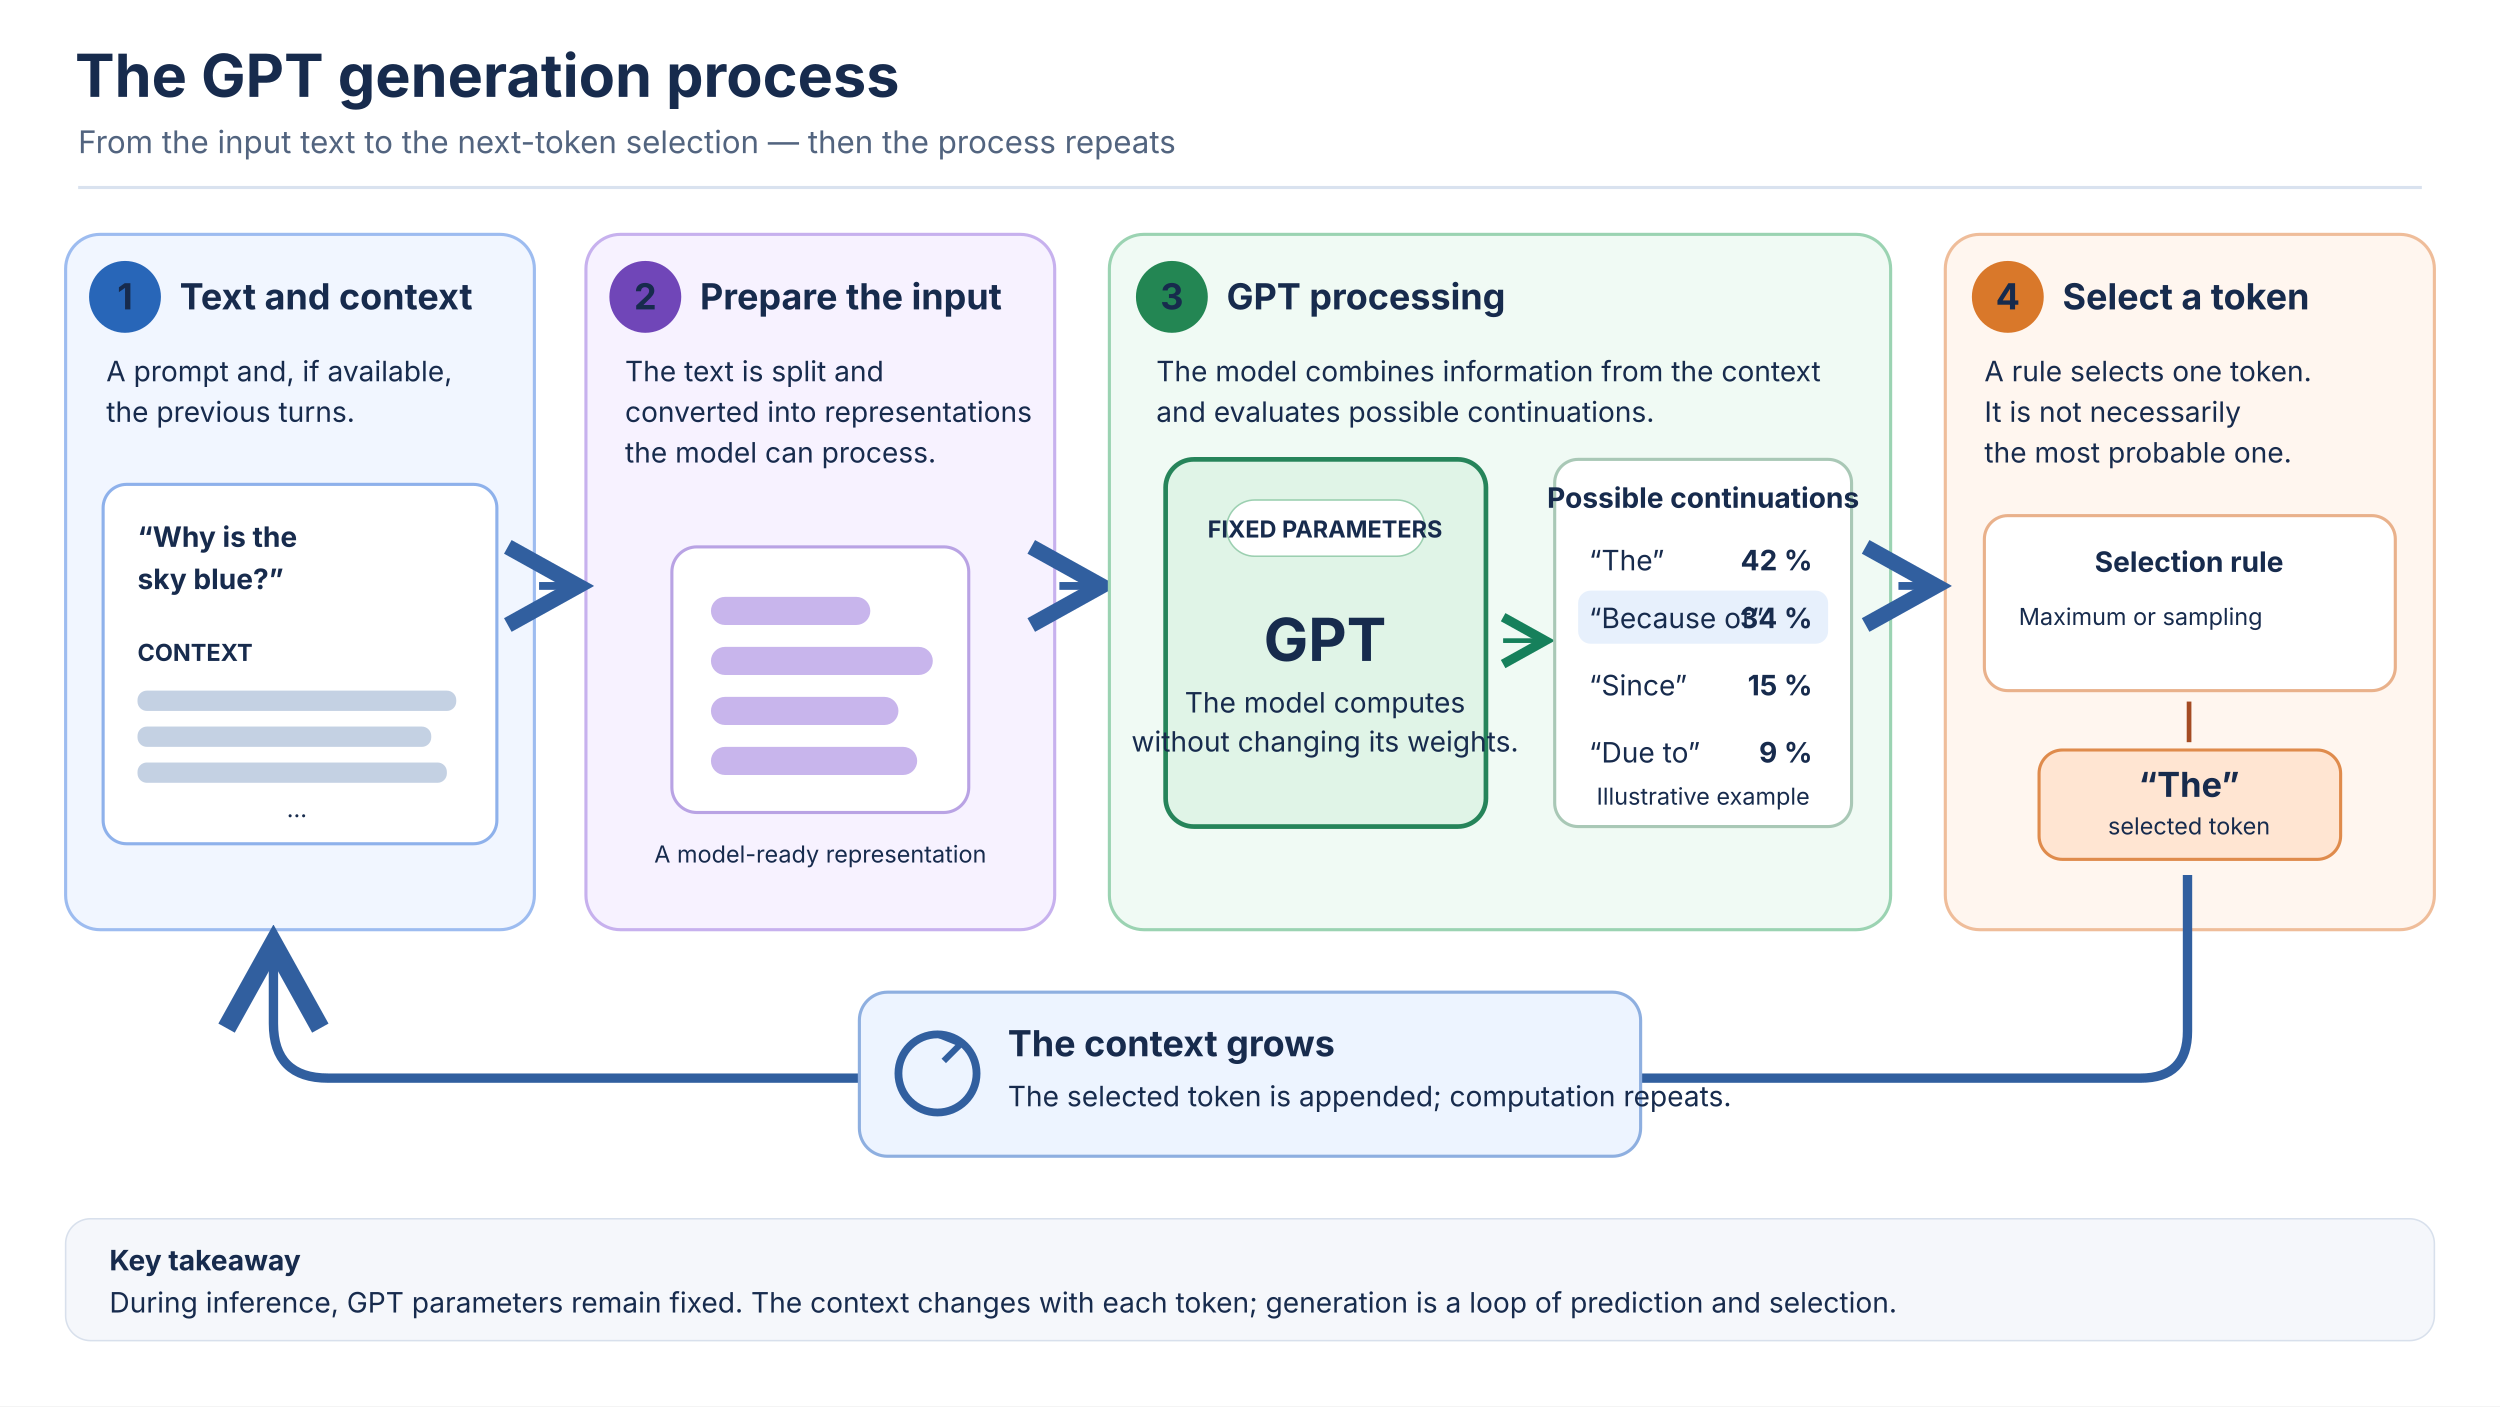
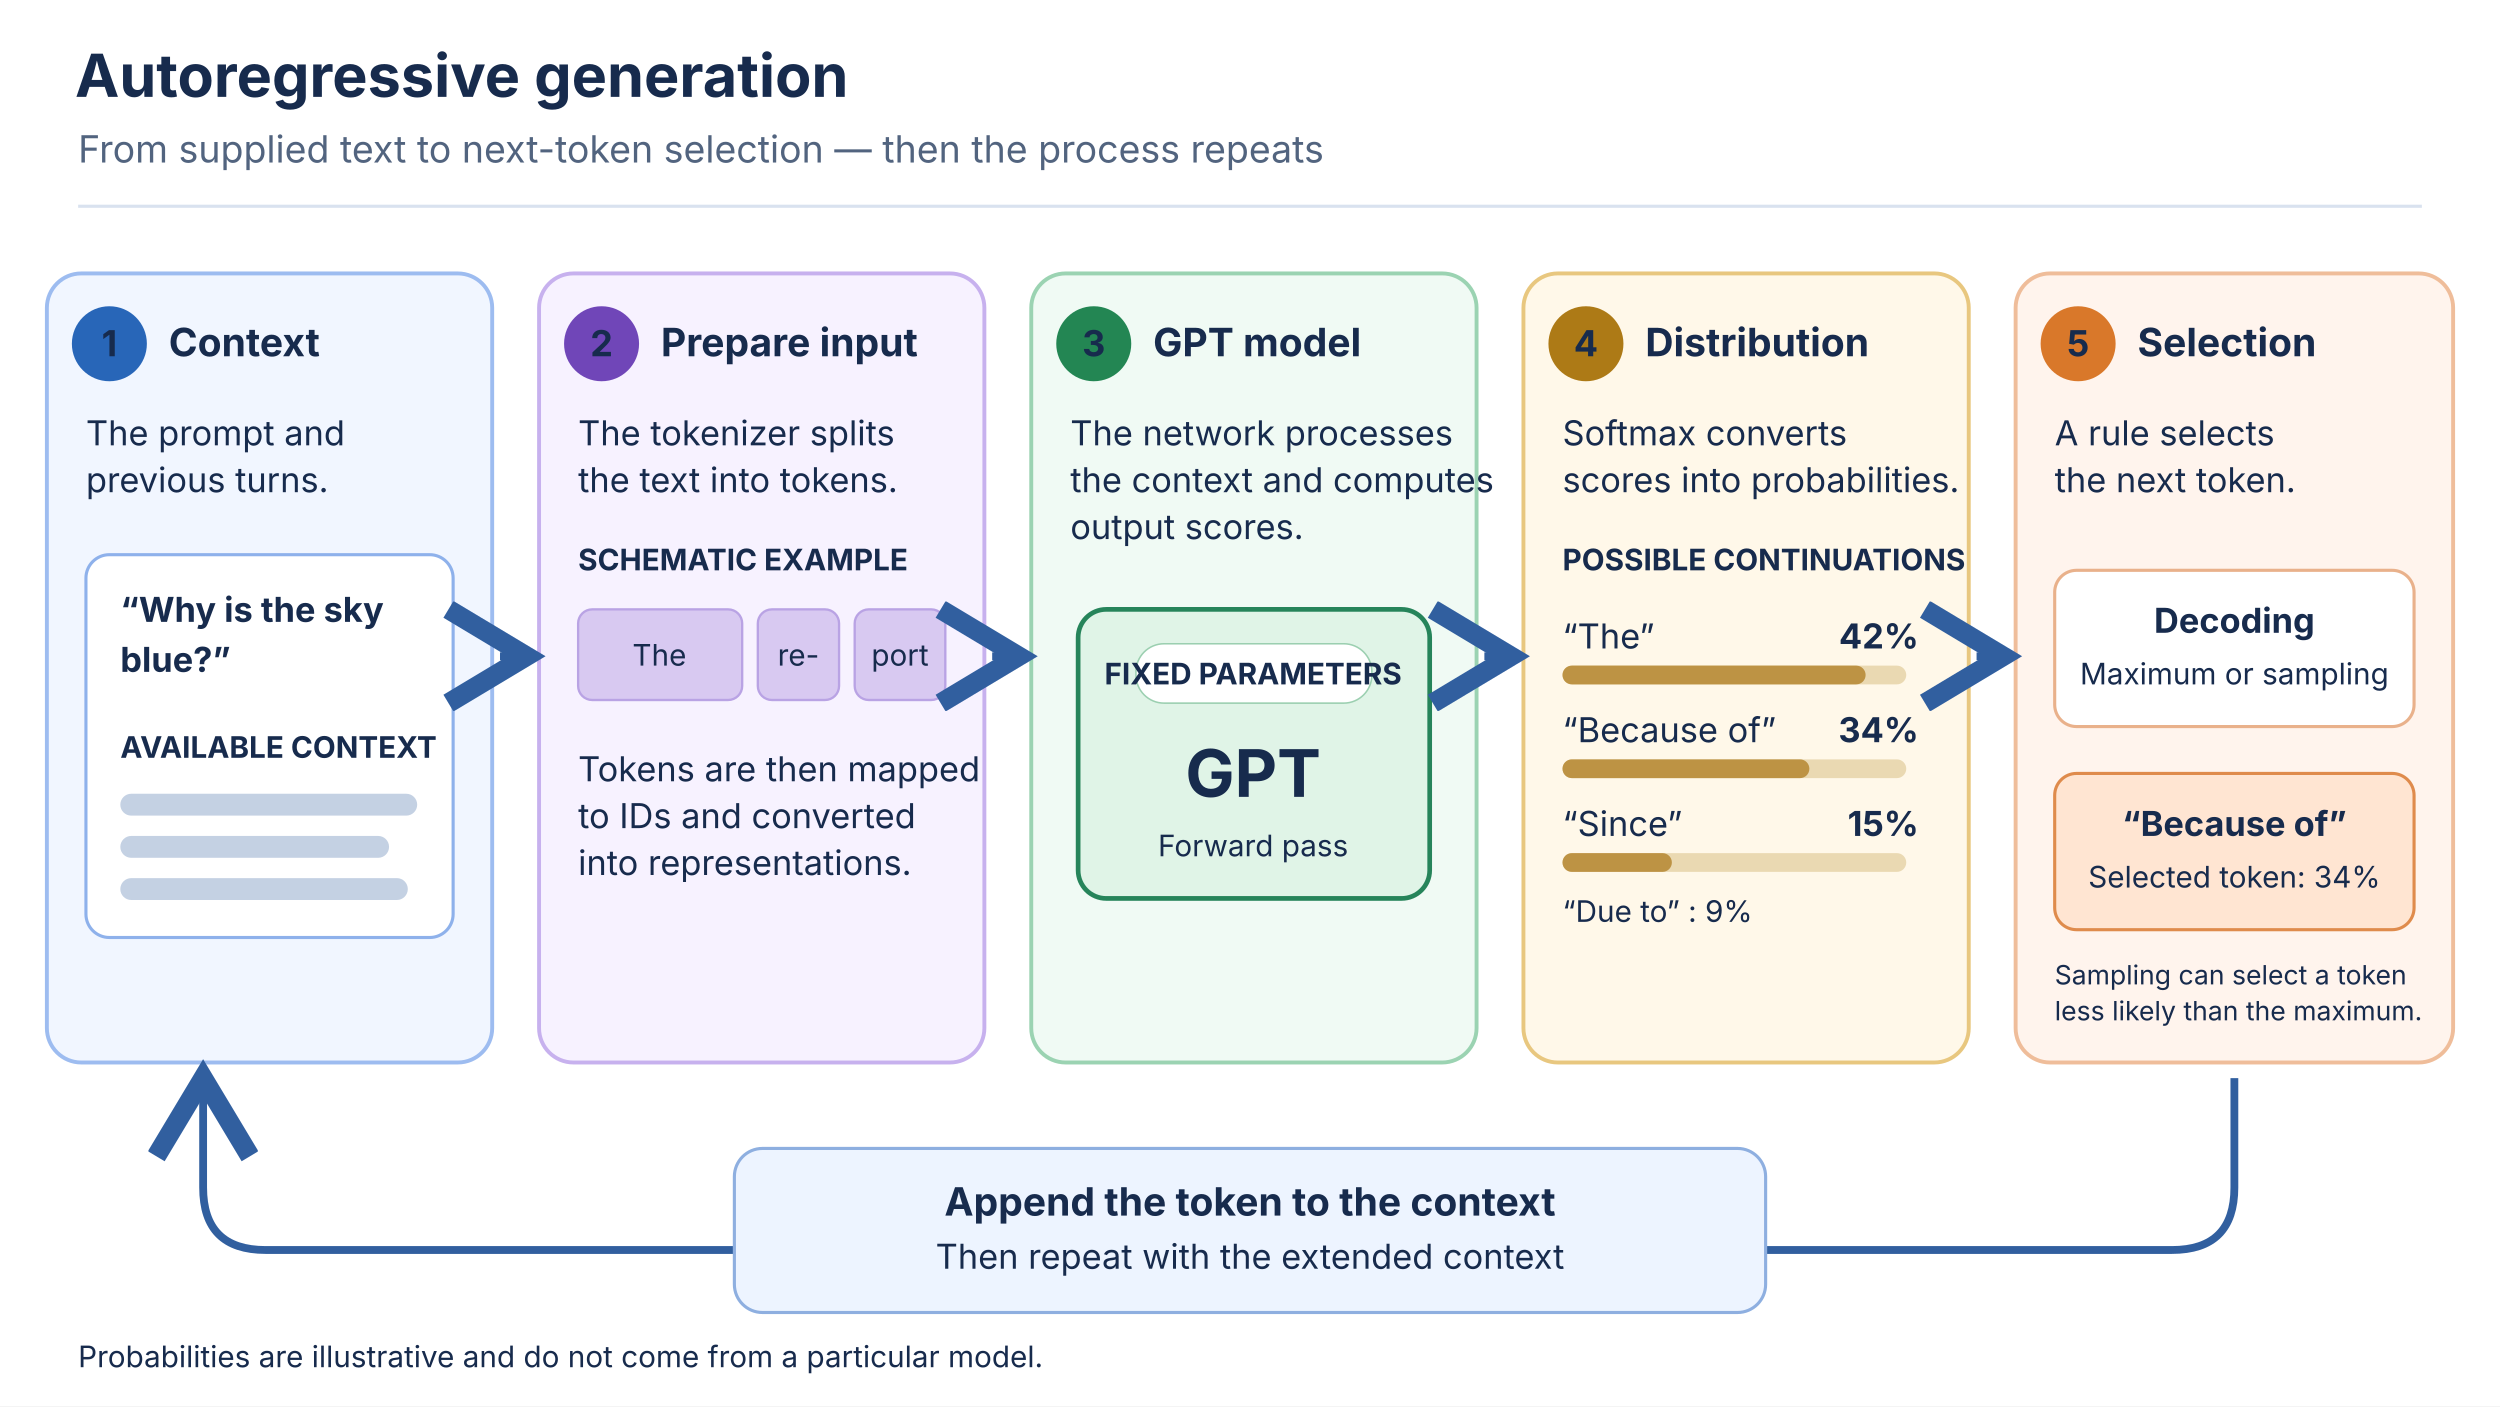
<svg xmlns="http://www.w3.org/2000/svg" viewBox="0 0 1600 900" role="img" aria-labelledby="title desc">
  <defs>
-     <marker id="arrow" markerWidth="12" markerHeight="12" refX="9" refY="6" orient="auto">
-       <path d="M1 1 L10 6 L1 11" fill="none" stroke="#315f9f" stroke-width="2" />
-     </marker>
-     <marker id="greenArrow" markerWidth="12" markerHeight="12" refX="9" refY="6" orient="auto">
-       <path d="M1 1 L10 6 L1 11" fill="none" stroke="#16805b" stroke-width="2" />
+     <marker id="arrow" markerWidth="14" markerHeight="14" refX="11" refY="7" orient="auto">
+       <path d="M1 1 L11 7 L1 13" fill="none" stroke="#315f9f" stroke-width="2.5" />
    </marker>
    <style>
-     text{font-family:Inter,ui-sans-serif,system-ui,-apple-system,"Segoe UI",sans-serif;fill:#172b4d}
-     .h1{font-size:38px;font-weight:750}.sub{font-size:20px;fill:#52647f}
-     .step{font-size:23px;font-weight:700}.body{font-size:18px}.small{font-size:15px}.strong{font-weight:700}
-     .panel{stroke-width:2}.arrow{stroke:#315f9f;stroke-width:5;fill:none;marker-end:url(#arrow)}
-   </style>
+  text{font-family:Inter,ui-sans-serif,system-ui,-apple-system,"Segoe UI",sans-serif;fill:#172b4d}
+  .title{font-size:38px;font-weight:750}.subtitle{font-size:24px;fill:#52647f}
+  .head{font-size:25px;font-weight:700}.body{font-size:22px}.small{font-size:19px}.tiny{font-size:17px}
+  .panel{stroke-width:2.5}
+  </style>
  </defs>
  <rect width="1600" height="900" fill="#fff" />
-   <text x="48" y="62" class="h1">The GPT generation process</text>
-   <text x="50" y="98" class="sub">From the input text to the next-token selection — then the process repeats</text>
-   <path d="M50 120 H1550" stroke="#d9e2ef" stroke-width="2" />
-   <rect x="42" y="150" width="300" height="445" rx="22" fill="#f1f6ff" stroke="#9dbcf0" class="panel" />
-   <circle cx="80" cy="190" r="23" fill="#2866b8" />
-   <text x="80" y="198" text-anchor="middle" font-size="23" font-weight="750" fill="#fff">1</text>
-   <text x="115" y="198" class="step">Text and context</text>
-   <text x="68" y="244" class="body">A prompt and, if available,</text>
-   <text x="68" y="270" class="body">the previous turns.</text>
-   <rect x="66" y="310" width="252" height="230" rx="15" fill="#fff" stroke="#8eb1eb" stroke-width="2" />
-   <text x="88" y="350" class="body strong">“Why is the</text>
-   <text x="88" y="377" class="body strong">sky blue?”</text>
-   <text x="88" y="423" class="small strong" fill="#2866b8">CONTEXT</text>
-   <rect x="88" y="442" width="204" height="13" rx="6" fill="#c4d1e3" />
-   <rect x="88" y="465" width="188" height="13" rx="6" fill="#c4d1e3" />
-   <rect x="88" y="488" width="198" height="13" rx="6" fill="#c4d1e3" />
-   <text x="190" y="523" text-anchor="middle" class="small" fill="#55739f">…</text>
-   <rect x="375" y="150" width="300" height="445" rx="22" fill="#f7f2ff" stroke="#c7b1ee" class="panel" />
-   <circle cx="413" cy="190" r="23" fill="#7046b8" />
-   <text x="413" y="198" text-anchor="middle" font-size="23" font-weight="750" fill="#fff">2</text>
-   <text x="448" y="198" class="step">Prepare the input</text>
-   <text x="400" y="244" class="body">The text is split and</text>
-   <text x="400" y="270" class="body">converted into representations</text>
-   <text x="400" y="296" class="body">the model can process.</text>
-   <rect x="430" y="350" width="190" height="170" rx="16" fill="#fff" stroke="#b9a3e4" stroke-width="2" />
-   <rect x="455" y="382" width="102" height="18" rx="9" fill="#c8b5ec" />
-   <rect x="455" y="414" width="142" height="18" rx="9" fill="#c8b5ec" />
-   <rect x="455" y="446" width="120" height="18" rx="9" fill="#c8b5ec" />
-   <rect x="455" y="478" width="132" height="18" rx="9" fill="#c8b5ec" />
-   <text x="525" y="552" text-anchor="middle" class="small">A model-ready representation</text>
-   <path d="M345 375 H365" class="arrow" />
-   <path d="M678 375 H700" class="arrow" />
-   <rect x="710" y="150" width="500" height="445" rx="22" fill="#f0faf4" stroke="#9bd3b2" class="panel" />
-   <circle cx="750" cy="190" r="23" fill="#238653" />
-   <text x="750" y="198" text-anchor="middle" font-size="23" font-weight="750" fill="#fff">3</text>
-   <text x="785" y="198" class="step">GPT processing</text>
-   <text x="740" y="244" class="body">The model combines information from the context</text>
-   <text x="740" y="270" class="body">and evaluates possible continuations.</text>
-   <rect x="746" y="294" width="205" height="235" rx="18" fill="#e0f4e7" stroke="#26845a" stroke-width="3" />
-   <rect x="785" y="320" width="127" height="36" rx="18" fill="#fff" stroke="#9bcfb0" />
-   <text x="848" y="344" text-anchor="middle" class="small strong">FIXED PARAMETERS</text>
-   <text x="848" y="423" text-anchor="middle" font-size="38" font-weight="750" fill="#145b3b">GPT</text>
-   <text x="848" y="456" text-anchor="middle" class="body">The model computes</text>
-   <text x="848" y="481" text-anchor="middle" class="body">without changing its weights.</text>
-   <path d="M962 410 H986" stroke="#16805b" stroke-width="3" fill="none" marker-end="url(#greenArrow)" />
-   <rect x="995" y="294" width="190" height="235" rx="15" fill="#fff" stroke="#a9c8b6" stroke-width="2" />
-   <text x="1090" y="325" text-anchor="middle" class="body strong">Possible continuations</text>
-   <text x="1017" y="365" class="body">“The”</text>
-   <text x="1160" y="365" text-anchor="end" class="body strong">42 %</text>
-   <rect x="1010" y="378" width="160" height="34" rx="8" fill="#e7f0fc" />
-   <text x="1017" y="402" class="body">“Because of”</text>
-   <text x="1160" y="402" text-anchor="end" class="body strong">34 %</text>
-   <text x="1017" y="445" class="body">“Since”</text>
-   <text x="1160" y="445" text-anchor="end" class="body strong">15 %</text>
-   <text x="1017" y="488" class="body">“Due to”</text>
-   <text x="1160" y="488" text-anchor="end" class="body strong">9 %</text>
-   <text x="1090" y="515" text-anchor="middle" class="small">Illustrative example</text>
-   <rect x="1245" y="150" width="313" height="445" rx="22" fill="#fff6ef" stroke="#efbd9a" class="panel" />
-   <circle cx="1285" cy="190" r="23" fill="#d9782a" />
-   <text x="1285" y="198" text-anchor="middle" font-size="23" font-weight="750" fill="#fff">4</text>
-   <text x="1320" y="198" class="step">Select a token</text>
-   <text x="1270" y="244" class="body">A rule selects one token.</text>
-   <text x="1270" y="270" class="body">It is not necessarily</text>
-   <text x="1270" y="296" class="body">the most probable one.</text>
-   <rect x="1270" y="330" width="263" height="112" rx="15" fill="#fff" stroke="#e9b18b" stroke-width="2" />
-   <text x="1401" y="366" text-anchor="middle" class="body strong">Selection rule</text>
-   <text x="1292" y="400" class="small">Maximum or sampling</text>
-   <path d="M1401 449 V475" stroke="#a44b23" stroke-width="3" fill="none" />
-   <rect x="1305" y="480" width="193" height="70" rx="15" fill="#ffe5d2" stroke="#df8b4c" stroke-width="2" />
-   <text x="1401" y="510" text-anchor="middle" font-size="22" font-weight="750">“The”</text>
-   <text x="1401" y="534" text-anchor="middle" class="small">selected token</text>
-   <path d="M1215 375 H1234" class="arrow" />
-   <path d="M1400 560 V660 Q1400 690 1370 690 H210 Q175 690 175 655 V610" stroke="#315f9f" stroke-width="6" fill="none" marker-end="url(#arrow)" />
-   <rect x="550" y="635" width="500" height="105" rx="18" fill="#edf4ff" stroke="#8eafe0" stroke-width="2" />
-   <circle cx="600" cy="687" r="25" fill="none" stroke="#315f9f" stroke-width="5" />
-   <path d="M600 662 L615 668 L604 679" fill="none" stroke="#315f9f" stroke-width="4" />
-   <text x="645" y="676" class="step">The context grows</text>
-   <text x="645" y="708" class="body">The selected token is appended; computation repeats.</text>
-   <rect x="42" y="780" width="1516" height="78" rx="16" fill="#f5f7fb" stroke="#d8e0ec" />
-   <text x="70" y="813" class="body strong">Key takeaway</text>
-   <text x="70" y="840" class="body">During inference, GPT parameters remain fixed. The context changes with each token; generation is a loop of prediction and selection.</text>
+   <text x="48" y="62" class="title">Autoregressive generation</text>
+   <text x="50" y="104" class="subtitle">From supplied text to next-token selection — then the process repeats</text>
+   <path d="M50 132 H1550" stroke="#d9e2ef" stroke-width="2" />
+   <rect x="30" y="175" width="285" height="505" rx="22" fill="#f1f6ff" stroke="#9dbcf0" class="panel" />
+   <circle cx="70" cy="220" r="24" fill="#2866b8" />
+   <text x="70" y="228" text-anchor="middle" font-size="23" font-weight="750" fill="#fff">1</text>
+   <text x="108" y="228" class="head">Context</text>
+   <text x="55" y="285" class="body">The prompt and</text>
+   <text x="55" y="315" class="body">previous turns.</text>
+   <rect x="55" y="355" width="235" height="245" rx="15" fill="#fff" stroke="#8eb1eb" stroke-width="2" />
+   <text x="77" y="398" class="body" font-weight="700">“Why is the sky</text>
+   <text x="77" y="430" class="body" font-weight="700">blue?”</text>
+   <text x="77" y="485" class="small" font-weight="700">AVAILABLE CONTEXT</text>
+   <rect x="77" y="508" width="190" height="14" rx="7" fill="#c4d1e3" />
+   <rect x="77" y="535" width="172" height="14" rx="7" fill="#c4d1e3" />
+   <rect x="77" y="562" width="184" height="14" rx="7" fill="#c4d1e3" />
+   <rect x="345" y="175" width="285" height="505" rx="22" fill="#f7f2ff" stroke="#c7b1ee" class="panel" />
+   <circle cx="385" cy="220" r="24" fill="#7046b8" />
+   <text x="385" y="228" text-anchor="middle" font-size="23" font-weight="750" fill="#fff">2</text>
+   <text x="423" y="228" class="head">Prepare input</text>
+   <text x="370" y="285" class="body">The tokenizer splits</text>
+   <text x="370" y="315" class="body">the text into tokens.</text>
+   <text x="370" y="365" class="small" font-weight="700">SCHEMATIC EXAMPLE</text>
+   <g fill="#d8c9f1" stroke="#b9a3e4" stroke-width="1.5">
+     <rect x="370" y="390" width="105" height="58" rx="9" />
+     <rect x="485" y="390" width="52" height="58" rx="9" />
+     <rect x="547" y="390" width="58" height="58" rx="9" />
+   </g>
+   <text x="422" y="426" text-anchor="middle" class="small">The</text>
+   <text x="511" y="426" text-anchor="middle" class="small">re-</text>
+   <text x="576" y="426" text-anchor="middle" class="small">port</text>
+   <text x="370" y="500" class="body">Tokens are then mapped</text>
+   <text x="370" y="530" class="body">to IDs and converted</text>
+   <text x="370" y="560" class="body">into representations.</text>
+   <rect x="660" y="175" width="285" height="505" rx="22" fill="#f0faf4" stroke="#9bd3b2" class="panel" />
+   <circle cx="700" cy="220" r="24" fill="#238653" />
+   <text x="700" y="228" text-anchor="middle" font-size="23" font-weight="750" fill="#fff">3</text>
+   <text x="738" y="228" class="head">GPT model</text>
+   <text x="685" y="285" class="body">The network processes</text>
+   <text x="685" y="315" class="body">the context and computes</text>
+   <text x="685" y="345" class="body">output scores.</text>
+   <rect x="690" y="390" width="225" height="185" rx="18" fill="#e0f4e7" stroke="#26845a" stroke-width="3" />
+   <rect x="727" y="412" width="151" height="38" rx="18" fill="#fff" stroke="#9bcfb0" />
+   <text x="802" y="438" text-anchor="middle" class="small" font-weight="700">FIXED PARAMETERS</text>
+   <text x="802" y="510" text-anchor="middle" font-size="42" font-weight="750" fill="#145b3b">GPT</text>
+   <text x="802" y="548" text-anchor="middle" class="small">Forward pass</text>
+   <rect x="975" y="175" width="285" height="505" rx="22" fill="#fff8e9" stroke="#e8c77f" class="panel" />
+   <circle cx="1015" cy="220" r="24" fill="#ad7a16" />
+   <text x="1015" y="228" text-anchor="middle" font-size="23" font-weight="750" fill="#fff">4</text>
+   <text x="1053" y="228" class="head">Distribution</text>
+   <text x="1000" y="285" class="body">Softmax converts</text>
+   <text x="1000" y="315" class="body">scores into probabilities.</text>
+   <text x="1000" y="365" class="small" font-weight="700">POSSIBLE CONTINUATIONS</text>
+   <text x="1000" y="415" class="body">“The”</text>
+   <text x="1228" y="415" text-anchor="end" class="body" font-weight="700">42%</text>
+   <rect x="1000" y="426" width="220" height="12" rx="6" fill="#ead9b2" />
+   <rect x="1000" y="426" width="194" height="12" rx="6" fill="#bd9344" />
+   <text x="1000" y="475" class="body">“Because of”</text>
+   <text x="1228" y="475" text-anchor="end" class="body" font-weight="700">34%</text>
+   <rect x="1000" y="486" width="220" height="12" rx="6" fill="#ead9b2" />
+   <rect x="1000" y="486" width="158" height="12" rx="6" fill="#bd9344" />
+   <text x="1000" y="535" class="body">“Since”</text>
+   <text x="1228" y="535" text-anchor="end" class="body" font-weight="700">15%</text>
+   <rect x="1000" y="546" width="220" height="12" rx="6" fill="#ead9b2" />
+   <rect x="1000" y="546" width="70" height="12" rx="6" fill="#bd9344" />
+   <text x="1000" y="590" class="small">“Due to” : 9%</text>
+   <rect x="1290" y="175" width="280" height="505" rx="22" fill="#fff4ed" stroke="#efbd9a" class="panel" />
+   <circle cx="1330" cy="220" r="24" fill="#d9782a" />
+   <text x="1330" y="228" text-anchor="middle" font-size="23" font-weight="750" fill="#fff">5</text>
+   <text x="1368" y="228" class="head">Selection</text>
+   <text x="1315" y="285" class="body">A rule selects</text>
+   <text x="1315" y="315" class="body">the next token.</text>
+   <rect x="1315" y="365" width="230" height="100" rx="14" fill="#fff" stroke="#e9b18b" stroke-width="2" />
+   <text x="1430" y="405" text-anchor="middle" class="body" font-weight="700">Decoding</text>
+   <text x="1430" y="438" text-anchor="middle" class="small">Maximum or sampling</text>
+   <rect x="1315" y="495" width="230" height="100" rx="14" fill="#ffe5d2" stroke="#df8b4c" stroke-width="2" />
+   <text x="1430" y="535" text-anchor="middle" class="body" font-weight="700">“Because of”</text>
+   <text x="1430" y="568" text-anchor="middle" class="small">Selected token: 34%</text>
+   <text x="1315" y="630" class="tiny">Sampling can select a token</text>
+   <text x="1315" y="653" class="tiny">less likely than the maximum.</text>
+   <g fill="none" stroke="#315f9f" stroke-width="5" marker-end="url(#arrow)">
+     <path d="M320 420 H337" />
+     <path d="M635 420 H652" />
+     <path d="M950 420 H967" />
+     <path d="M1265 420 H1282" />
+   </g>
+   <path d="M1430 690 V760 Q1430 800 1390 800 H170 Q130 800 130 760 V690" fill="none" stroke="#315f9f" stroke-width="5" marker-end="url(#arrow)" />
+   <rect x="470" y="735" width="660" height="105" rx="18" fill="#edf4ff" stroke="#8eafe0" stroke-width="2" />
+   <text x="800" y="778" text-anchor="middle" class="head">Append the token to the context</text>
+   <text x="800" y="812" text-anchor="middle" class="body">Then repeat with the extended context</text>
+   <text x="50" y="875" class="small">Probabilities are illustrative and do not come from a particular model.</text>
</svg>
